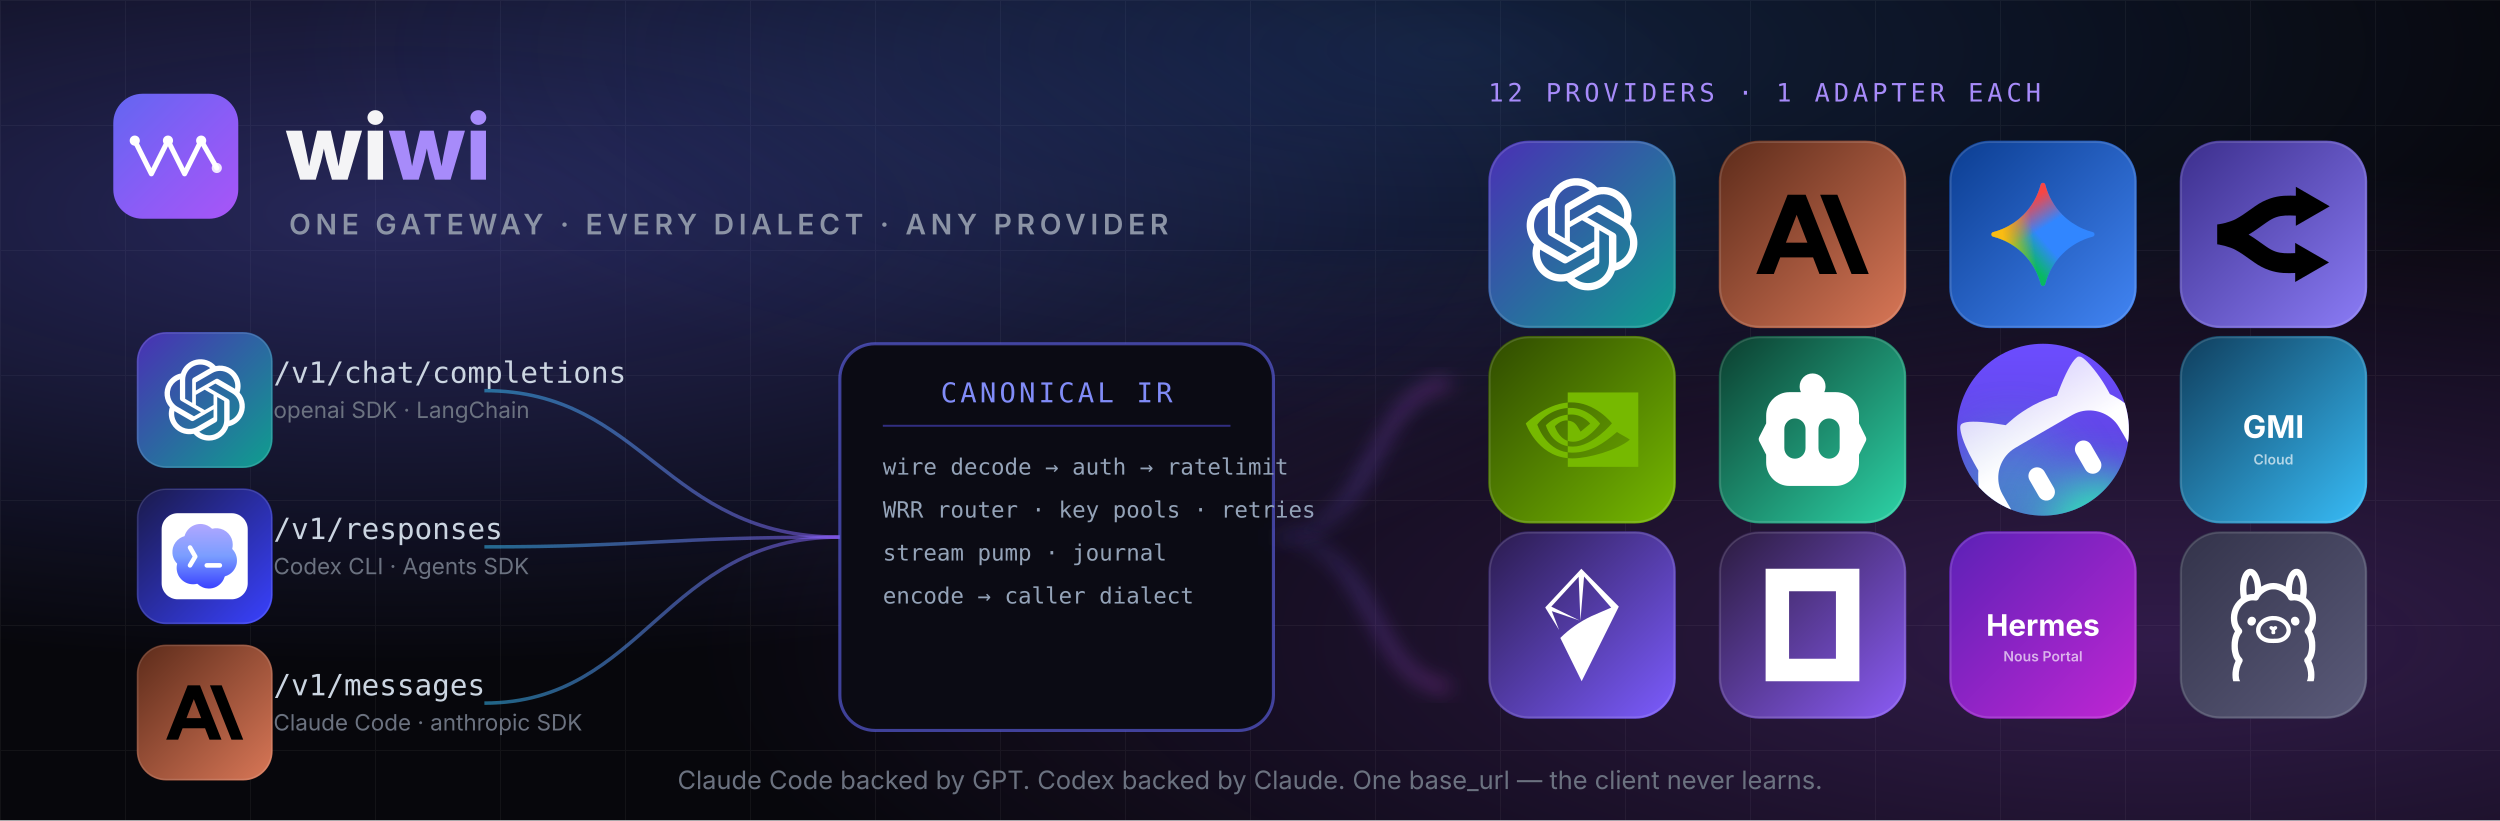
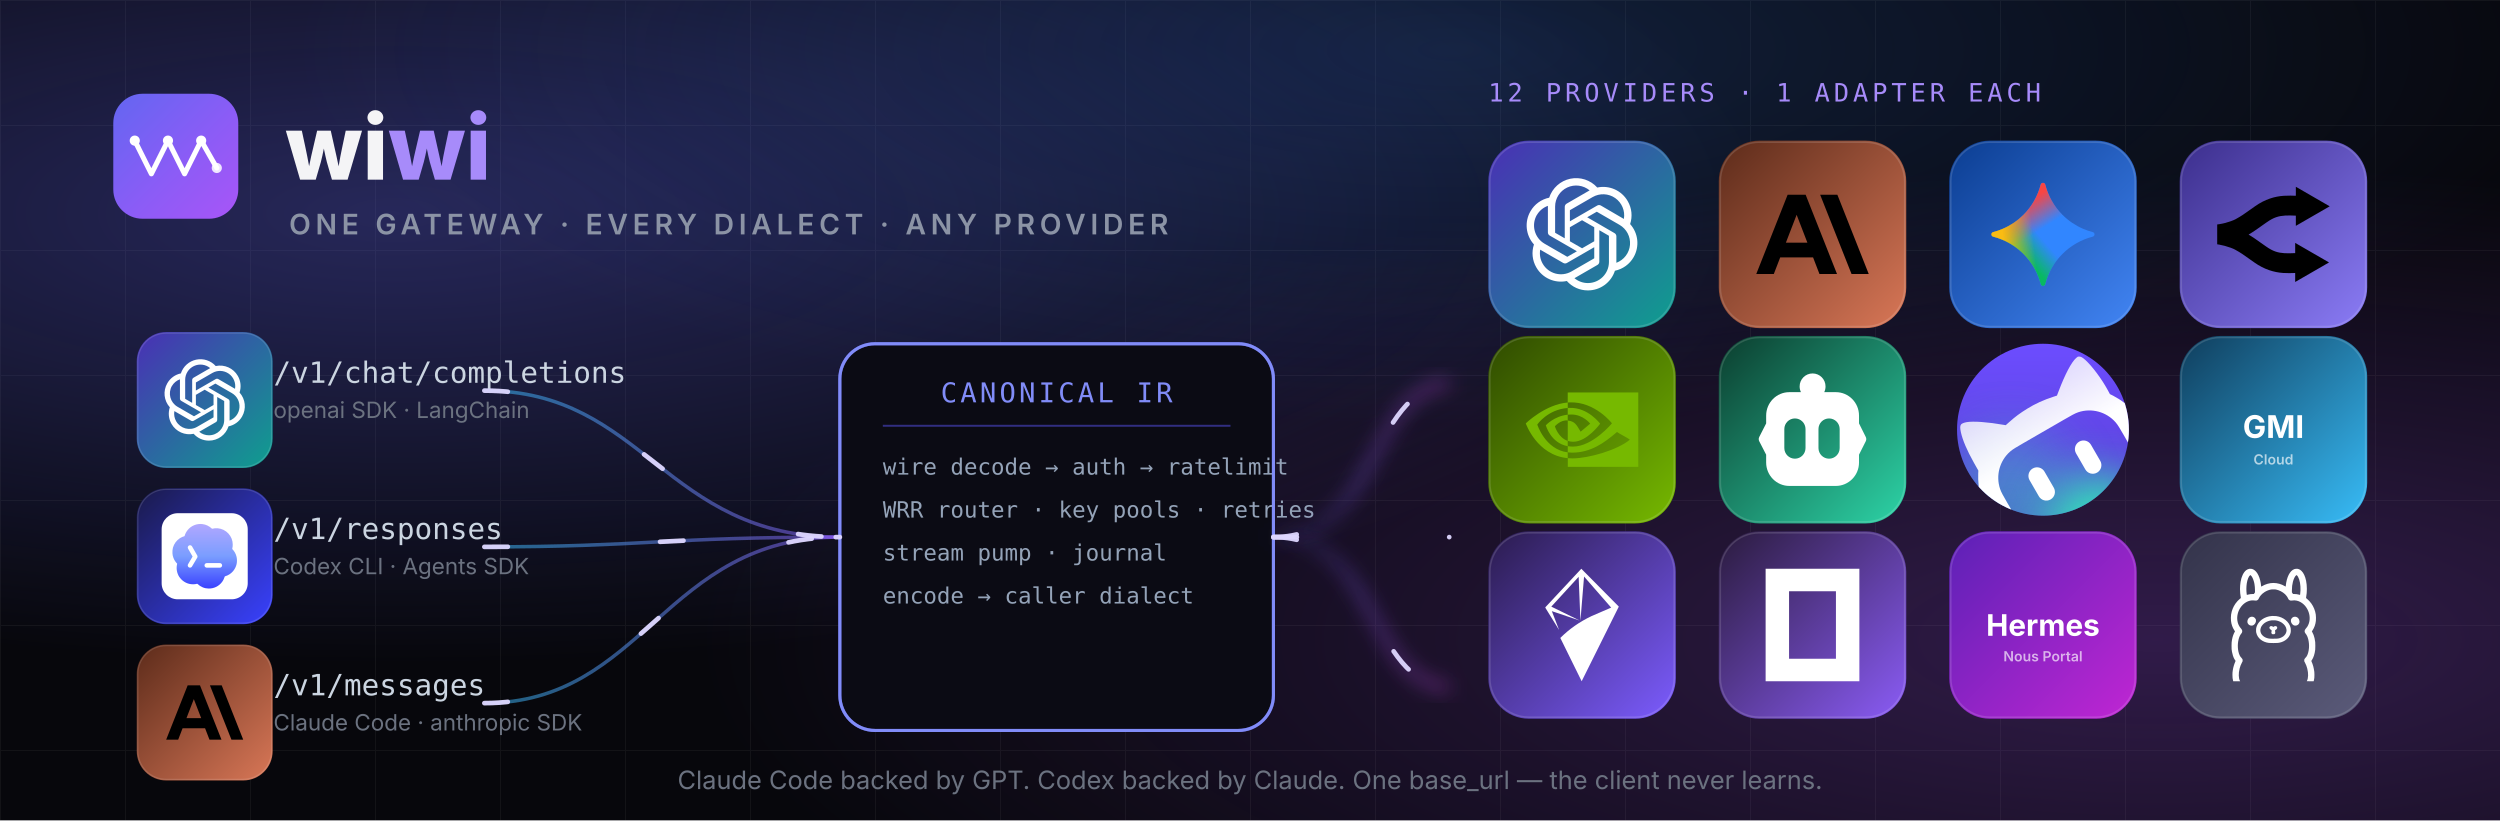
<svg xmlns="http://www.w3.org/2000/svg" width="1280" height="420" viewBox="0 0 1280 420">
  <defs>
    <radialGradient id="ga" cx="16%" cy="26%" r="55%">
      <stop offset="0" stop-color="#6366f1" stop-opacity=".34" />
      <stop offset="1" stop-color="#6366f1" stop-opacity="0" />
    </radialGradient>
    <radialGradient id="gb" cx="86%" cy="78%" r="58%">
      <stop offset="0" stop-color="#a855f7" stop-opacity=".26" />
      <stop offset="1" stop-color="#a855f7" stop-opacity="0" />
    </radialGradient>
    <radialGradient id="gc" cx="58%" cy="6%" r="46%">
      <stop offset="0" stop-color="#3b82f6" stop-opacity=".2" />
      <stop offset="1" stop-color="#3b82f6" stop-opacity="0" />
    </radialGradient>
    <pattern id="grid" width="64" height="64" patternUnits="userSpaceOnUse">
      <path d="M64 0H0v64" fill="none" stroke="#ffffff" stroke-opacity=".05" />
    </pattern>
    <linearGradient id="beam" x1="0" y1="0" x2="1" y2="0">
      <stop offset="0" stop-color="#6366f1" stop-opacity=".1" />
      <stop offset=".5" stop-color="#8b5cf6" />
      <stop offset="1" stop-color="#d946ef" />
    </linearGradient>
    <linearGradient id="beam2" x1="0" y1="0" x2="1" y2="0">
      <stop offset="0" stop-color="#38bdf8" stop-opacity=".8" />
      <stop offset="1" stop-color="#8b5cf6" stop-opacity=".8" />
    </linearGradient>
    <filter id="b6">
      <feGaussianBlur stdDeviation="5" />
    </filter>
+     <style>
+   .flow { fill: none; stroke: #ddd6fe; stroke-width: 2.4; stroke-linecap: round; stroke-dasharray: 12 78; opacity: .95; animation: hflow 1.6s linear infinite; }
+   @keyframes hflow { from { stroke-dashoffset: 0; } to { stroke-dashoffset: -90; } }
+   .irp { animation: hirp 4s ease-in-out infinite; }
+   @keyframes hirp { 0%, 100% { stroke-opacity: .5; } 50% { stroke-opacity: 1; } }
+   @media (prefers-reduced-motion: reduce) { .flow, .irp { animation: none; } }
+ </style>
  </defs>
  <rect width="1280" height="420" fill="#07070c" />
  <rect width="1280" height="420" fill="url(#grid)" />
  <rect width="1280" height="420" fill="url(#ga)" />
  <rect width="1280" height="420" fill="url(#gb)" />
  <rect width="1280" height="420" fill="url(#gc)" />
  <g transform="translate(58 48)">
    <defs>
      <linearGradient id="hero-wiwi-brand" x1="0" y1="0" x2="64" y2="64" gradientUnits="userSpaceOnUse">
        <stop offset="0" stop-color="#6366f1" />
        <stop offset=".55" stop-color="#8b5cf6" />
        <stop offset="1" stop-color="#a855f7" />
      </linearGradient>
    </defs>
    <rect width="64" height="64" rx="15" fill="url(#hero-wiwi-brand)" />
    <g fill="none" stroke="#ffffff" stroke-width="2.6" stroke-linecap="round" stroke-linejoin="round">
      <polyline points="11,24 19.5,41 28,24 36.5,41 45,24 53,38" />
    </g>
    <g fill="#ffffff">
      <circle cx="11" cy="24" r="2.6" />
      <circle cx="28" cy="24" r="2.6" />
      <circle cx="45" cy="24" r="2.6" />
      <circle cx="53" cy="38" r="2.6" fill-opacity=".85" />
    </g>
  </g>
  <text x="146" y="92" font-family="Inter,Arial,sans-serif" font-size="46" font-weight="800" fill="#f4f4f6">wi<tspan fill="#a78bfa">wi</tspan>
  </text>
  <text x="148" y="120" font-family="Inter,Arial,sans-serif" font-size="14.5" font-weight="600" fill="#8b93a5" letter-spacing="2.4">ONE GATEWAY · EVERY DIALECT · ANY PROVIDER</text>
  <g transform="translate(70 170) scale(0.58)">
    <defs>
      <linearGradient id="hi-chat-bg-chat" x1="0" y1="0" x2="120" y2="120" gradientUnits="userSpaceOnUse">
        <stop offset="0" stop-color="#4a2fb5" />
        <stop offset="1" stop-color="#0e9f8e" />
      </linearGradient>
    </defs>
    <rect width="120" height="120" rx="26" fill="url(#hi-chat-bg-chat)" />
    <rect x="1" y="1" width="118" height="118" rx="25" fill="none" stroke="#ffffff" stroke-opacity=".14" />
    <g transform="translate(24.55 24.00) scale(0.2769)">
      <g>
        <path d="M239.184,106.203 C245.054,88.524 243.022,69.173 233.608,53.1 C219.452,28.459 191,15.784 163.213,21.74 C147.554,4.321 123.795,-3.424 100.879,1.419 C77.963,6.261 59.369,22.957 52.096,45.221 C33.844,48.964 18.09,60.393 8.867,76.582 C-5.443,101.183 -2.195,132.215 16.899,153.32 C11.006,170.991 13.02,190.344 22.424,206.423 C36.598,231.072 65.068,243.747 92.87,237.783 C105.236,251.708 123.001,259.631 141.624,259.527 C170.105,259.552 195.338,241.166 204.038,214.046 C222.287,210.296 238.038,198.87 247.267,182.685 C261.404,158.128 258.142,127.263 239.184,106.203 L239.184,106.203 Z M141.624,242.541 C130.256,242.559 119.244,238.575 110.519,231.286 L112.054,230.416 L163.725,200.591 C166.341,199.056 167.954,196.257 167.971,193.224 L167.971,120.374 L189.816,133.01 C190.034,133.121 190.186,133.331 190.225,133.573 L190.225,193.94 C190.169,220.758 168.442,242.485 141.624,242.541 Z M37.158,197.931 C31.456,188.086 29.409,176.547 31.377,165.342 L32.911,166.263 L84.633,196.089 C87.239,197.618 90.468,197.618 93.074,196.089 L156.255,159.664 L156.255,184.885 C156.244,185.15 156.112,185.395 155.897,185.55 L103.562,215.734 C80.305,229.132 50.592,221.165 37.158,197.931 Z M23.549,85.381 C29.29,75.473 38.351,67.916 49.129,64.048 L49.129,125.439 C49.089,128.459 50.697,131.263 53.324,132.754 L116.198,169.026 L94.353,181.662 C94.113,181.789 93.826,181.789 93.586,181.662 L41.353,151.53 C18.142,138.076 10.182,108.386 23.549,85.125 L23.549,85.381 Z M203.015,127.076 L139.936,90.446 L161.729,77.861 C161.969,77.733 162.257,77.733 162.497,77.861 L214.73,108.045 C231.032,117.452 240.437,135.426 238.872,154.183 C237.306,172.939 225.051,189.106 207.414,195.68 L207.414,134.289 C207.323,131.277 205.651,128.536 203.015,127.076 Z M224.757,94.385 L223.222,93.464 L171.603,63.383 C168.981,61.844 165.732,61.844 163.111,63.383 L99.981,99.808 L99.981,74.587 C99.953,74.325 100.071,74.07 100.288,73.922 L152.521,43.789 C168.863,34.374 189.174,35.253 204.643,46.043 C220.111,56.834 227.949,75.592 224.757,94.18 L224.757,94.385 Z M88.061,139.098 L66.216,126.513 C65.995,126.379 65.845,126.154 65.807,125.899 L65.807,65.685 C65.831,46.829 76.75,29.685 93.827,21.688 C110.904,13.692 131.064,16.284 145.563,28.339 L144.028,29.209 L92.358,59.034 C89.742,60.569 88.128,63.368 88.112,66.401 L88.061,139.098 Z M99.929,113.519 L128.067,97.301 L156.255,113.519 L156.255,145.953 L128.169,162.171 L99.981,145.953 L99.929,113.519 Z" fill="#ffffff" />
      </g>
    </g>
  </g>
  <text x="140" y="196" font-family="ui-monospace,Menlo,monospace" font-size="15" fill="#cbd5e1">/v1/chat/completions</text>
  <text x="140" y="214" font-family="Inter,Arial,sans-serif" font-size="11.5" fill="#6b7280">openai SDK · LangChain</text>
  <path d="M248 200 C 330 200, 340 275, 430 275" stroke="url(#beam2)" stroke-width="1.8" fill="none" stroke-opacity=".65" />
  <g transform="translate(70 250) scale(0.58)">
    <defs>
      <linearGradient id="hi-resp-bg-rx" x1="0" y1="0" x2="120" y2="120" gradientUnits="userSpaceOnUse">
        <stop offset="0" stop-color="#1a1a4a" />
        <stop offset="1" stop-color="#3941ff" />
      </linearGradient>
    </defs>
    <rect width="120" height="120" rx="26" fill="url(#hi-resp-bg-rx)" />
    <rect x="1" y="1" width="118" height="118" rx="25" fill="none" stroke="#ffffff" stroke-opacity=".14" />
    <g transform="translate(22.00 22.00) scale(3.1667)">
      <path d="M19.503 0H4.496A4.496 4.496 0 000 4.496v15.007A4.496 4.496 0 004.496 24h15.007A4.496 4.496 0 0024 19.503V4.496A4.496 4.496 0 0019.503 0z" fill="#fff" />
      <path d="M9.064 3.344a4.578 4.578 0 012.285-.312c1 .115 1.891.54 2.673 1.275.01.01.024.017.037.021a.09.09 0 00.043 0 4.55 4.55 0 013.046.275l.047.022.116.057a4.581 4.581 0 012.188 2.399c.209.51.313 1.041.315 1.595a4.24 4.24 0 01-.134 1.223.123.123 0 00.03.115c.594.607.988 1.33 1.183 2.17.289 1.425-.007 2.71-.887 3.854l-.136.166a4.548 4.548 0 01-2.201 1.388.123.123 0 00-.081.076c-.191.551-.383 1.023-.74 1.494-.9 1.187-2.222 1.846-3.711 1.838-1.187-.006-2.239-.44-3.157-1.302a.107.107 0 00-.105-.024c-.388.125-.78.143-1.204.138a4.441 4.441 0 01-1.945-.466 4.544 4.544 0 01-1.61-1.335c-.152-.202-.303-.392-.414-.617a5.81 5.81 0 01-.37-.961 4.582 4.582 0 01-.014-2.298.124.124 0 00.006-.056.085.085 0 00-.027-.048 4.467 4.467 0 01-1.034-1.651 3.896 3.896 0 01-.251-1.192 5.189 5.189 0 01.141-1.6c.337-1.112.982-1.985 1.933-2.618.212-.141.413-.251.601-.33.215-.089.43-.164.646-.227a.098.098 0 00.065-.066 4.51 4.51 0 01.829-1.615 4.535 4.535 0 011.837-1.388zm3.482 10.565a.637.637 0 000 1.272h3.636a.637.637 0 100-1.272h-3.636zM8.462 9.23a.637.637 0 00-1.106.631l1.272 2.224-1.266 2.136a.636.636 0 101.095.649l1.454-2.455a.636.636 0 00.005-.64L8.462 9.23z" fill="url(#hi-resp-rx-lobe-icons-codex-_R_0_)" />
      <defs>
        <linearGradient gradientUnits="userSpaceOnUse" id="hi-resp-rx-lobe-icons-codex-_R_0_" x1="12" x2="12" y1="3" y2="21">
          <stop stop-color="#B1A7FF" />
          <stop offset=".5" stop-color="#7A9DFF" />
          <stop offset="1" stop-color="#3941FF" />
        </linearGradient>
      </defs>
    </g>
  </g>
  <text x="140" y="276" font-family="ui-monospace,Menlo,monospace" font-size="15" fill="#cbd5e1">/v1/responses</text>
  <text x="140" y="294" font-family="Inter,Arial,sans-serif" font-size="11.5" fill="#6b7280">Codex CLI · Agents SDK</text>
  <path d="M248 280 C 330 280, 340 275, 430 275" stroke="url(#beam2)" stroke-width="1.8" fill="none" stroke-opacity=".65" />
  <g transform="translate(70 330) scale(0.58)">
    <defs>
      <linearGradient id="hi-anth-bg-anth" x1="0" y1="0" x2="120" y2="120" gradientUnits="userSpaceOnUse">
        <stop offset="0" stop-color="#5c2b1a" />
        <stop offset="1" stop-color="#d97757" />
      </linearGradient>
    </defs>
    <rect width="120" height="120" rx="26" fill="url(#hi-anth-bg-anth)" />
    <rect x="1" y="1" width="118" height="118" rx="25" fill="none" stroke="#ffffff" stroke-opacity=".14" />
    <g transform="translate(26.00 26.00) scale(2.8333)">
      <path d="M17.304 3.541h-3.672l6.696 16.918H24Zm-10.608 0L0 20.459h3.744l1.369-3.553h7.005l1.369 3.553h3.744L10.536 3.541Zm-.371 10.223 2.291-5.946 2.291 5.946Z" />
    </g>
  </g>
  <text x="140" y="356" font-family="ui-monospace,Menlo,monospace" font-size="15" fill="#cbd5e1">/v1/messages</text>
  <text x="140" y="374" font-family="Inter,Arial,sans-serif" font-size="11.5" fill="#6b7280">Claude Code · anthropic SDK</text>
  <path d="M248 360 C 330 360, 340 275, 430 275" stroke="url(#beam2)" stroke-width="1.8" fill="none" stroke-opacity=".65" />
  <rect x="430" y="176" width="222" height="198" rx="18" fill="#0b0b14" stroke="#6366f1" stroke-opacity=".6" stroke-width="1.6" />
  <text x="541" y="206" text-anchor="middle" font-family="ui-monospace,Menlo,monospace" font-size="14" letter-spacing="1.6" fill="#818cf8">CANONICAL IR</text>
  <line x1="452" y1="218" x2="630" y2="218" stroke="#312e81" stroke-width="1" />
  <text x="452" y="243" font-family="ui-monospace,Menlo,monospace" font-size="11.5" fill="#94a3b8">wire decode → auth → ratelimit</text>
  <text x="452" y="265" font-family="ui-monospace,Menlo,monospace" font-size="11.5" fill="#94a3b8">WRR router · key pools · retries</text>
  <text x="452" y="287" font-family="ui-monospace,Menlo,monospace" font-size="11.5" fill="#94a3b8">stream pump · journal</text>
  <text x="452" y="309" font-family="ui-monospace,Menlo,monospace" font-size="11.5" fill="#94a3b8">encode → caller dialect</text>
  <path d="M652 275 C 706 275, 700 200, 742 196" stroke="url(#beam)" stroke-width="2.4" fill="none" filter="url(#b6)" opacity=".75" />
  <path d="M652 275 L 742 275" stroke="url(#beam)" stroke-width="2" fill="none" opacity=".8" />
  <path d="M652 275 C 706 275, 700 350, 742 352" stroke="url(#beam)" stroke-width="2.4" fill="none" filter="url(#b6)" opacity=".75" />
  <g transform="translate(762 72) scale(0.8)">
    <defs>
      <linearGradient id="h-openai-bg-openai" x1="0" y1="0" x2="120" y2="120" gradientUnits="userSpaceOnUse">
        <stop offset="0" stop-color="#4a2fb5" />
        <stop offset="1" stop-color="#0e9f8e" />
      </linearGradient>
    </defs>
    <rect width="120" height="120" rx="26" fill="url(#h-openai-bg-openai)" />
    <rect x="1" y="1" width="118" height="118" rx="25" fill="none" stroke="#ffffff" stroke-opacity=".14" />
    <g transform="translate(24.55 24.00) scale(0.2769)">
      <g>
        <path d="M239.184,106.203 C245.054,88.524 243.022,69.173 233.608,53.1 C219.452,28.459 191,15.784 163.213,21.74 C147.554,4.321 123.795,-3.424 100.879,1.419 C77.963,6.261 59.369,22.957 52.096,45.221 C33.844,48.964 18.09,60.393 8.867,76.582 C-5.443,101.183 -2.195,132.215 16.899,153.32 C11.006,170.991 13.02,190.344 22.424,206.423 C36.598,231.072 65.068,243.747 92.87,237.783 C105.236,251.708 123.001,259.631 141.624,259.527 C170.105,259.552 195.338,241.166 204.038,214.046 C222.287,210.296 238.038,198.87 247.267,182.685 C261.404,158.128 258.142,127.263 239.184,106.203 L239.184,106.203 Z M141.624,242.541 C130.256,242.559 119.244,238.575 110.519,231.286 L112.054,230.416 L163.725,200.591 C166.341,199.056 167.954,196.257 167.971,193.224 L167.971,120.374 L189.816,133.01 C190.034,133.121 190.186,133.331 190.225,133.573 L190.225,193.94 C190.169,220.758 168.442,242.485 141.624,242.541 Z M37.158,197.931 C31.456,188.086 29.409,176.547 31.377,165.342 L32.911,166.263 L84.633,196.089 C87.239,197.618 90.468,197.618 93.074,196.089 L156.255,159.664 L156.255,184.885 C156.244,185.15 156.112,185.395 155.897,185.55 L103.562,215.734 C80.305,229.132 50.592,221.165 37.158,197.931 Z M23.549,85.381 C29.29,75.473 38.351,67.916 49.129,64.048 L49.129,125.439 C49.089,128.459 50.697,131.263 53.324,132.754 L116.198,169.026 L94.353,181.662 C94.113,181.789 93.826,181.789 93.586,181.662 L41.353,151.53 C18.142,138.076 10.182,108.386 23.549,85.125 L23.549,85.381 Z M203.015,127.076 L139.936,90.446 L161.729,77.861 C161.969,77.733 162.257,77.733 162.497,77.861 L214.73,108.045 C231.032,117.452 240.437,135.426 238.872,154.183 C237.306,172.939 225.051,189.106 207.414,195.68 L207.414,134.289 C207.323,131.277 205.651,128.536 203.015,127.076 Z M224.757,94.385 L223.222,93.464 L171.603,63.383 C168.981,61.844 165.732,61.844 163.111,63.383 L99.981,99.808 L99.981,74.587 C99.953,74.325 100.071,74.07 100.288,73.922 L152.521,43.789 C168.863,34.374 189.174,35.253 204.643,46.043 C220.111,56.834 227.949,75.592 224.757,94.18 L224.757,94.385 Z M88.061,139.098 L66.216,126.513 C65.995,126.379 65.845,126.154 65.807,125.899 L65.807,65.685 C65.831,46.829 76.75,29.685 93.827,21.688 C110.904,13.692 131.064,16.284 145.563,28.339 L144.028,29.209 L92.358,59.034 C89.742,60.569 88.128,63.368 88.112,66.401 L88.061,139.098 Z M99.929,113.519 L128.067,97.301 L156.255,113.519 L156.255,145.953 L128.169,162.171 L99.981,145.953 L99.929,113.519 Z" fill="#ffffff" />
      </g>
    </g>
  </g>
  <g transform="translate(880 72) scale(0.8)">
    <defs>
      <linearGradient id="h-anthropic-bg-anthropic" x1="0" y1="0" x2="120" y2="120" gradientUnits="userSpaceOnUse">
        <stop offset="0" stop-color="#5c2b1a" />
        <stop offset="1" stop-color="#d97757" />
      </linearGradient>
    </defs>
    <rect width="120" height="120" rx="26" fill="url(#h-anthropic-bg-anthropic)" />
    <rect x="1" y="1" width="118" height="118" rx="25" fill="none" stroke="#ffffff" stroke-opacity=".14" />
    <g transform="translate(24.00 24.00) scale(3)">
      <path d="M17.304 3.541h-3.672l6.696 16.918H24Zm-10.608 0L0 20.459h3.744l1.369-3.553h7.005l1.369 3.553h3.744L10.536 3.541Zm-.371 10.223 2.291-5.946 2.291 5.946Z" />
    </g>
  </g>
  <g transform="translate(998 72) scale(0.8)">
    <defs>
      <linearGradient id="h-gemini-bg-gemini" x1="0" y1="0" x2="120" y2="120" gradientUnits="userSpaceOnUse">
        <stop offset="0" stop-color="#0b3d91" />
        <stop offset="1" stop-color="#4285f4" />
      </linearGradient>
    </defs>
    <rect width="120" height="120" rx="26" fill="url(#h-gemini-bg-gemini)" />
    <rect x="1" y="1" width="118" height="118" rx="25" fill="none" stroke="#ffffff" stroke-opacity=".14" />
    <g transform="translate(24.00 24.00) scale(3)">
      <path d="M20.616 10.835a14.147 14.147 0 01-4.45-3.001 14.111 14.111 0 01-3.678-6.452.503.503 0 00-.975 0 14.134 14.134 0 01-3.679 6.452 14.155 14.155 0 01-4.45 3.001c-.65.28-1.318.505-2.002.678a.502.502 0 000 .975c.684.172 1.35.397 2.002.677a14.147 14.147 0 014.45 3.001 14.112 14.112 0 013.679 6.453.502.502 0 00.975 0c.172-.685.397-1.351.677-2.003a14.145 14.145 0 013.001-4.45 14.113 14.113 0 016.453-3.678.503.503 0 000-.975 13.245 13.245 0 01-2.003-.678z" fill="#3186FF" />
      <path d="M20.616 10.835a14.147 14.147 0 01-4.45-3.001 14.111 14.111 0 01-3.678-6.452.503.503 0 00-.975 0 14.134 14.134 0 01-3.679 6.452 14.155 14.155 0 01-4.45 3.001c-.65.28-1.318.505-2.002.678a.502.502 0 000 .975c.684.172 1.35.397 2.002.677a14.147 14.147 0 014.45 3.001 14.112 14.112 0 013.679 6.453.502.502 0 00.975 0c.172-.685.397-1.351.677-2.003a14.145 14.145 0 013.001-4.45 14.113 14.113 0 016.453-3.678.503.503 0 000-.975 13.245 13.245 0 01-2.003-.678z" fill="url(#h-gemini-g-lobe-icons-gemini-0-_R_0_)" />
      <path d="M20.616 10.835a14.147 14.147 0 01-4.45-3.001 14.111 14.111 0 01-3.678-6.452.503.503 0 00-.975 0 14.134 14.134 0 01-3.679 6.452 14.155 14.155 0 01-4.45 3.001c-.65.28-1.318.505-2.002.678a.502.502 0 000 .975c.684.172 1.35.397 2.002.677a14.147 14.147 0 014.45 3.001 14.112 14.112 0 013.679 6.453.502.502 0 00.975 0c.172-.685.397-1.351.677-2.003a14.145 14.145 0 013.001-4.45 14.113 14.113 0 016.453-3.678.503.503 0 000-.975 13.245 13.245 0 01-2.003-.678z" fill="url(#h-gemini-g-lobe-icons-gemini-1-_R_0_)" />
      <path d="M20.616 10.835a14.147 14.147 0 01-4.45-3.001 14.111 14.111 0 01-3.678-6.452.503.503 0 00-.975 0 14.134 14.134 0 01-3.679 6.452 14.155 14.155 0 01-4.45 3.001c-.65.28-1.318.505-2.002.678a.502.502 0 000 .975c.684.172 1.35.397 2.002.677a14.147 14.147 0 014.45 3.001 14.112 14.112 0 013.679 6.453.502.502 0 00.975 0c.172-.685.397-1.351.677-2.003a14.145 14.145 0 013.001-4.45 14.113 14.113 0 016.453-3.678.503.503 0 000-.975 13.245 13.245 0 01-2.003-.678z" fill="url(#h-gemini-g-lobe-icons-gemini-2-_R_0_)" />
      <defs>
        <linearGradient gradientUnits="userSpaceOnUse" id="h-gemini-g-lobe-icons-gemini-0-_R_0_" x1="7" x2="11" y1="15.5" y2="12">
          <stop stop-color="#08B962" />
          <stop offset="1" stop-color="#08B962" stop-opacity="0" />
        </linearGradient>
        <linearGradient gradientUnits="userSpaceOnUse" id="h-gemini-g-lobe-icons-gemini-1-_R_0_" x1="8" x2="11.5" y1="5.5" y2="11">
          <stop stop-color="#F94543" />
          <stop offset="1" stop-color="#F94543" stop-opacity="0" />
        </linearGradient>
        <linearGradient gradientUnits="userSpaceOnUse" id="h-gemini-g-lobe-icons-gemini-2-_R_0_" x1="3.5" x2="17.5" y1="13.5" y2="12">
          <stop stop-color="#FABC12" />
          <stop offset=".46" stop-color="#FABC12" stop-opacity="0" />
        </linearGradient>
      </defs>
    </g>
  </g>
  <g transform="translate(1116 72) scale(0.8)">
    <defs>
      <linearGradient id="h-openrouter-bg-openrouter" x1="0" y1="0" x2="120" y2="120" gradientUnits="userSpaceOnUse">
        <stop offset="0" stop-color="#3b2e8c" />
        <stop offset="1" stop-color="#8b7cf6" />
      </linearGradient>
    </defs>
    <rect width="120" height="120" rx="26" fill="url(#h-openrouter-bg-openrouter)" />
    <rect x="1" y="1" width="118" height="118" rx="25" fill="none" stroke="#ffffff" stroke-opacity=".14" />
    <g transform="translate(24.00 24.00) scale(3)">
      <path d="M16.778 1.844v1.919q-.569-.026-1.138-.032-.708-.008-1.415.037c-1.93.126-4.023.728-6.149 2.237-2.911 2.066-2.731 1.95-4.14 2.75-.396.223-1.342.574-2.185.798-.841.225-1.753.333-1.751.333v4.229s.768.108 1.61.333c.842.224 1.789.575 2.185.799 1.41.798 1.228.683 4.14 2.75 2.126 1.509 4.22 2.11 6.148 2.236.88.058 1.716.041 2.555.005v1.918l7.222-4.168-7.222-4.17v2.176c-.86.038-1.611.065-2.278.021-1.364-.09-2.417-.357-3.979-1.465-2.244-1.593-2.866-2.027-3.68-2.508.889-.518 1.449-.906 3.822-2.59 1.56-1.109 2.614-1.377 3.978-1.466.667-.044 1.418-.017 2.278.02v2.176L24 6.014Z" />
    </g>
  </g>
  <g transform="translate(762 172) scale(0.8)">
    <defs>
      <linearGradient id="h-nvidia-nim-bg-nvidia-nim" x1="0" y1="0" x2="120" y2="120" gradientUnits="userSpaceOnUse">
        <stop offset="0" stop-color="#2f4a00" />
        <stop offset="1" stop-color="#76b900" />
      </linearGradient>
    </defs>
    <rect width="120" height="120" rx="26" fill="url(#h-nvidia-nim-bg-nvidia-nim)" />
    <rect x="1" y="1" width="118" height="118" rx="25" fill="none" stroke="#ffffff" stroke-opacity=".14" />
    <g transform="translate(24.00 24.00) scale(3)">
      <path fill="#76B900" d="M8.948 8.798v-1.43a6.7 6.7 0 0 1 .424-.018c3.922-.124 6.493 3.374 6.493 3.374s-2.774 3.851-5.75 3.851c-.398 0-.787-.062-1.158-.185v-4.346c1.528.185 1.837.857 2.747 2.385l2.04-1.714s-1.492-1.952-4-1.952a6.016 6.016 0 0 0-.796.035m0-4.735v2.138l.424-.027c5.45-.185 9.01 4.47 9.01 4.47s-4.08 4.964-8.33 4.964c-.37 0-.733-.035-1.095-.097v1.325c.3.035.61.062.91.062 3.957 0 6.82-2.023 9.593-4.408.459.371 2.34 1.263 2.73 1.652-2.633 2.208-8.772 3.984-12.253 3.984-.335 0-.653-.018-.971-.053v1.864H24V4.063zm0 10.326v1.131c-3.657-.654-4.673-4.46-4.673-4.46s1.758-1.944 4.673-2.262v1.237H8.94c-1.528-.186-2.73 1.245-2.73 1.245s.68 2.412 2.739 3.11M2.456 10.9s2.164-3.197 6.5-3.533V6.201C4.153 6.59 0 10.653 0 10.653s2.35 6.802 8.948 7.42v-1.237c-4.84-.6-6.492-5.936-6.492-5.936z" />
    </g>
  </g>
  <g transform="translate(880 172) scale(0.8)">
    <defs>
      <linearGradient id="h-cline-bg-cline" x1="0" y1="0" x2="120" y2="120" gradientUnits="userSpaceOnUse">
        <stop offset="0" stop-color="#0b3d2e" />
        <stop offset="1" stop-color="#2dd4a7" />
      </linearGradient>
    </defs>
    <rect width="120" height="120" rx="26" fill="url(#h-cline-bg-cline)" />
    <rect x="1" y="1" width="118" height="118" rx="25" fill="none" stroke="#ffffff" stroke-opacity=".14" />
    <g transform="translate(24.00 24.00) scale(3)">
      <path fill="#ffffff" d="m23.365 13.556-1.442-2.895V8.994c0-2.764-2.218-5.002-4.954-5.002h-2.464c.178-.367.276-.779.276-1.213A2.77 2.77 0 0 0 12.018 0a2.77 2.77 0 0 0-2.763 2.779c0 .434.098.846.276 1.213H7.067c-2.736 0-4.954 2.238-4.954 5.002v1.667L.64 13.549c-.149.29-.149.636 0 .927l1.472 2.855v1.667C2.113 21.762 4.33 24 7.067 24h9.902c2.736 0 4.954-2.238 4.954-5.002V17.33l1.44-2.865c.143-.286.143-.622.002-.91m-12.854 2.36a2.27 2.27 0 0 1-2.261 2.273 2.27 2.27 0 0 1-2.261-2.273v-4.042A2.27 2.27 0 0 1 8.249 9.6a2.267 2.267 0 0 1 2.262 2.274zm7.285 0a2.27 2.27 0 0 1-2.26 2.273 2.27 2.27 0 0 1-2.262-2.273v-4.042A2.267 2.267 0 0 1 15.535 9.6a2.267 2.267 0 0 1 2.261 2.274z" />
    </g>
  </g>
  <g transform="translate(998 172) scale(0.8)">
    <g transform="translate(5.00 5.00) scale(2.75)">
      <g clip-path="url(#h-workbuddy-wb-clip0_5110_14771)">
        <rect width="40" height="40" rx="20" fill="url(#h-workbuddy-wb-paint0_linear_5110_14771)" />
        <g filter="url(#h-workbuddy-wb-filter0_f_5110_14771)">
          <circle cx="12.607" cy="34.979" r="14.081" fill="#32E6B9" fill-opacity="0.4" />
        </g>
        <g filter="url(#h-workbuddy-wb-filter1_f_5110_14771)">
          <circle cx="33.34" cy="43.618" r="12.87" fill="#32E6B9" />
        </g>
        <path d="M27.69 3.343C28.057 3.013 28.079 3 28.349 2.984C28.785 2.952 29.186 3.161 29.866 3.781C31.457 5.226 33.67 8.197 35.047 10.734L35.58 11.719L36.331 12.093C37.056 12.459 38.246 13.211 38.743 13.614C38.967 13.8 38.999 13.803 39.233 13.712C40.287 13.302 41.798 13.846 43.131 15.124C44.33 16.274 45.479 18.238 45.919 19.878C45.983 20.142 46.068 20.709 46.099 21.131C46.2 22.614 45.724 23.799 44.809 24.335C44.621 24.443 44.608 24.473 44.614 24.939C44.656 27.16 44.057 29.378 42.854 31.54C41.496 33.968 39.079 36.48 35.807 38.846C34.05 40.125 29.892 42.547 28.012 43.397C23.51 45.424 19.9 46.202 16.765 45.818C14.894 45.592 12.777 44.861 11.525 44.014C11.195 43.786 11.143 43.772 10.891 43.844C9.55 44.229 7.794 43.437 6.303 41.782C5.708 41.12 4.747 39.494 4.436 38.624C3.716 36.589 3.859 34.752 4.818 33.655C5.066 33.373 5.074 33.361 5.02 32.886C4.93 32.108 4.89 30.957 4.931 30.214L4.963 29.52L3.921 27.678C2.308 24.807 1.283 22.397 0.888 20.555C0.679 19.546 0.693 19.098 0.949 18.767C1.105 18.567 1.616 18.359 2.233 18.245C3.785 17.973 7.172 18.22 10.939 18.885L11.33 18.953L12.19 18.192C13.618 16.927 14.566 16.218 16.315 15.127C18.137 13.987 20.194 13.05 22.51 12.307L23.253 12.069L23.662 10.996C25.124 7.136 26.622 4.29 27.69 3.343ZM15.439 23.126C13.786 24.08 12.96 24.558 12.353 25.093C9.894 27.259 8.974 30.689 10.021 33.794C10.279 34.561 10.757 35.387 11.711 37.04C12.665 38.693 13.142 39.519 13.677 40.127C15.843 42.586 19.273 43.505 22.378 42.457C23.145 42.199 23.972 41.722 25.625 40.768L35.133 35.278C36.786 34.324 37.612 33.846 38.22 33.311C40.679 31.146 41.599 27.716 40.552 24.61C40.293 23.844 39.816 23.017 38.861 21.365C37.907 19.712 37.43 18.885 36.895 18.278C34.73 15.819 31.299 14.9 28.194 15.947C27.427 16.206 26.601 16.682 24.948 17.636L15.439 23.126Z" fill="url(#h-workbuddy-wb-paint1_linear_5110_14771)" />
        <rect x="15.882" y="30.027" width="4.009" height="8.326" rx="2.005" transform="rotate(-30 15.8816 30.0273)" fill="white" />
        <rect x="26.698" y="23.781" width="4.009" height="8.326" rx="2.005" transform="rotate(-30 26.6978 23.7812)" fill="white" />
      </g>
      <defs>
        <filter id="h-workbuddy-wb-filter0_f_5110_14771" x="-14.916" y="7.456" width="55.047" height="55.047" filterUnits="userSpaceOnUse" color-interpolation-filters="sRGB">
          <feFlood flood-opacity="0" result="BackgroundImageFix" />
          <feBlend mode="normal" in="SourceGraphic" in2="BackgroundImageFix" result="shape" />
          <feGaussianBlur stdDeviation="6.721" result="effect1_foregroundBlur_5110_14771" />
        </filter>
        <filter id="h-workbuddy-wb-filter1_f_5110_14771" x="9.47" y="19.748" width="47.742" height="47.741" filterUnits="userSpaceOnUse" color-interpolation-filters="sRGB">
          <feFlood flood-opacity="0" result="BackgroundImageFix" />
          <feBlend mode="normal" in="SourceGraphic" in2="BackgroundImageFix" result="shape" />
          <feGaussianBlur stdDeviation="5.5" result="effect1_foregroundBlur_5110_14771" />
        </filter>
        <linearGradient id="h-workbuddy-wb-paint0_linear_5110_14771" x1="20" y1="0" x2="20" y2="40" gradientUnits="userSpaceOnUse">
          <stop stop-color="#6C4DFF" />
          <stop offset="1" stop-color="#583ED3" />
        </linearGradient>
        <linearGradient id="h-workbuddy-wb-paint1_linear_5110_14771" x1="14.639" y1="10.792" x2="32.171" y2="41.158" gradientUnits="userSpaceOnUse">
          <stop stop-color="white" stop-opacity="0.8" />
          <stop offset="0.438" stop-color="white" />
        </linearGradient>
        <clipPath id="h-workbuddy-wb-clip0_5110_14771">
          <rect width="40" height="40" rx="20" fill="white" />
        </clipPath>
      </defs>
    </g>
  </g>
  <g transform="translate(1116 172) scale(0.8)">
    <defs>
      <linearGradient id="h-gmicloud-bg-gmi" x1="0" y1="0" x2="120" y2="120" gradientUnits="userSpaceOnUse">
        <stop offset="0" stop-color="#0f3d5c" />
        <stop offset="1" stop-color="#38bdf8" />
      </linearGradient>
    </defs>
    <rect width="120" height="120" rx="26" fill="url(#h-gmicloud-bg-gmi)" />
    <rect x="1" y="1" width="118" height="118" rx="25" fill="none" stroke="#ffffff" stroke-opacity=".14" />
    <text x="60" y="58" text-anchor="middle" dominant-baseline="central" font-family="Inter,Arial,sans-serif" font-size="20" font-weight="700" fill="#ffffff">GMI</text>
    <text x="60" y="79" text-anchor="middle" dominant-baseline="central" font-family="Inter,Arial,sans-serif" font-size="9" font-weight="600" fill="#ffffff" fill-opacity=".65">Cloud</text>
  </g>
  <g transform="translate(762 272) scale(0.8)">
    <defs>
      <linearGradient id="h-bai-bg-bai" x1="0" y1="0" x2="120" y2="120" gradientUnits="userSpaceOnUse">
        <stop offset="0" stop-color="#2a1b4d" />
        <stop offset="1" stop-color="#7c5cff" />
      </linearGradient>
    </defs>
    <rect width="120" height="120" rx="26" fill="url(#h-bai-bg-bai)" />
    <rect x="1" y="1" width="118" height="118" rx="25" fill="none" stroke="#ffffff" stroke-opacity=".14" />
    <g transform="translate(36.46 24.00) scale(1.3846)">
      <g id="h-bai-b-AINFT-landingpage" stroke="none" stroke-width="1" fill="none" fill-rule="evenodd">
        <path d="M16.664,0 L34,17.501 L16.83,52 L6.963,31.984 C11.084,27.866 15.895,24.5 21.396,21.885 L24.698,20.458 L25.488,20.128 L25.228,20.229 L30.474,17.962 L17.926,3.592 L17.926,3.792 L16.262,24.058 L15.436,3.708 L15.372,3.792 L2.8,17.501 L15.948,23.952 L3.052,19.601 L6.342,28.159 L6.313,28.172 L0.255,18.375 L0,17.858 L16.664,0 Z" id="h-bai-b-形状结合备份-247" fill="#ffffff" fill-rule="nonzero" />
      </g>
    </g>
  </g>
  <g transform="translate(880 272) scale(0.8)">
    <defs>
      <linearGradient id="h-opencode-bg-opencode" x1="0" y1="0" x2="120" y2="120" gradientUnits="userSpaceOnUse">
        <stop offset="0" stop-color="#2a1b3d" />
        <stop offset="1" stop-color="#8b5cf6" />
      </linearGradient>
    </defs>
    <rect width="120" height="120" rx="26" fill="url(#h-opencode-bg-opencode)" />
    <rect x="1" y="1" width="118" height="118" rx="25" fill="none" stroke="#ffffff" stroke-opacity=".14" />
    <g transform="translate(24.00 24.00) scale(3)">
      <path fill-rule="evenodd" fill="#ffffff" d="M22 24H2V0h20zM17 4.8H7v14.4h10z" />
    </g>
  </g>
  <g transform="translate(998 272) scale(0.8)">
    <defs>
      <linearGradient id="h-hermes-bg-hermes" x1="0" y1="0" x2="120" y2="120" gradientUnits="userSpaceOnUse">
        <stop offset="0" stop-color="#5b21b6" />
        <stop offset="1" stop-color="#c026d3" />
      </linearGradient>
    </defs>
    <rect width="120" height="120" rx="26" fill="url(#h-hermes-bg-hermes)" />
    <rect x="1" y="1" width="118" height="118" rx="25" fill="none" stroke="#ffffff" stroke-opacity=".14" />
    <text x="60" y="60" text-anchor="middle" dominant-baseline="central" font-family="Inter,Arial,sans-serif" font-size="19" font-weight="700" fill="#ffffff">Hermes</text>
    <text x="60" y="80" text-anchor="middle" dominant-baseline="central" font-family="Inter,Arial,sans-serif" font-size="9" font-weight="600" fill="#ffffff" fill-opacity=".65">Nous Portal</text>
  </g>
  <g transform="translate(1116 272) scale(0.8)">
    <defs>
      <linearGradient id="h-openai-compatible-bg-openai-compat" x1="0" y1="0" x2="120" y2="120" gradientUnits="userSpaceOnUse">
        <stop offset="0" stop-color="#33334a" />
        <stop offset="1" stop-color="#5b5b7a" />
      </linearGradient>
    </defs>
    <rect width="120" height="120" rx="26" fill="url(#h-openai-compatible-bg-openai-compat)" />
    <rect x="1" y="1" width="118" height="118" rx="25" fill="none" stroke="#ffffff" stroke-opacity=".14" />
    <g transform="translate(24.00 24.00) scale(3)">
      <path fill="#ffffff" d="M16.361 10.26a.894.894 0 0 0-.558.47l-.072.148.001.207c0 .193.004.217.059.353.076.193.152.312.291.448.24.238.51.3.872.205a.86.86 0 0 0 .517-.436.752.752 0 0 0 .08-.498c-.064-.453-.33-.782-.724-.897a1.06 1.06 0 0 0-.466 0zm-9.203.005c-.305.096-.533.32-.65.639a1.187 1.187 0 0 0-.06.52c.057.309.31.59.598.667.362.095.632.033.872-.205.14-.136.215-.255.291-.448.055-.136.059-.16.059-.353l.001-.207-.072-.148a.894.894 0 0 0-.565-.472 1.02 1.02 0 0 0-.474.007Zm4.184 2c-.131.071-.223.25-.195.383.031.143.157.288.353.407.105.063.112.072.117.136.004.038-.01.146-.029.243-.02.094-.036.194-.036.222.002.074.07.195.143.253.064.052.076.054.255.059.164.005.198.001.264-.03.169-.082.212-.234.15-.525-.052-.243-.042-.28.087-.355.137-.08.281-.219.324-.314a.365.365 0 0 0-.175-.48.394.394 0 0 0-.181-.033c-.126 0-.207.03-.355.124l-.085.053-.053-.032c-.219-.13-.259-.145-.391-.143a.396.396 0 0 0-.193.032zm.39-2.195c-.373.036-.475.05-.654.086-.291.06-.68.195-.951.328-.94.46-1.589 1.226-1.787 2.114-.04.176-.045.234-.045.53 0 .294.005.357.043.524.264 1.16 1.332 2.017 2.714 2.173.3.033 1.596.033 1.896 0 1.11-.125 2.064-.727 2.493-1.571.114-.226.169-.372.22-.602.039-.167.044-.23.044-.523 0-.297-.005-.355-.045-.531-.288-1.29-1.539-2.304-3.072-2.497a6.873 6.873 0 0 0-.855-.031zm.645.937a3.283 3.283 0 0 1 1.44.514c.223.148.537.458.671.662.166.251.26.508.303.82.02.143.01.251-.043.482-.08.345-.332.705-.672.957a3.115 3.115 0 0 1-.689.348c-.382.122-.632.144-1.525.138-.582-.006-.686-.01-.853-.042-.57-.107-1.022-.334-1.35-.68-.264-.28-.385-.535-.45-.946-.03-.192.025-.509.137-.776.136-.326.488-.73.836-.963.403-.269.934-.46 1.422-.512.187-.02.586-.02.773-.002zm-5.503-11a1.653 1.653 0 0 0-.683.298C5.617.74 5.173 1.666 4.985 2.819c-.07.436-.119 1.04-.119 1.503 0 .544.064 1.24.155 1.721.02.107.031.202.023.208a8.12 8.12 0 0 1-.187.152 5.324 5.324 0 0 0-.949 1.02 5.49 5.49 0 0 0-.94 2.339 6.625 6.625 0 0 0-.023 1.357c.091.78.325 1.438.727 2.04l.13.195-.037.064c-.269.452-.498 1.105-.605 1.732-.084.496-.095.629-.095 1.294 0 .67.009.803.088 1.266.095.555.288 1.143.503 1.534.071.128.243.393.264.407.007.003-.014.067-.046.141a7.405 7.405 0 0 0-.548 1.873c-.062.417-.071.552-.071.991 0 .56.031.832.148 1.279L3.42 24h1.478l-.05-.091c-.297-.552-.325-1.575-.068-2.597.117-.472.25-.819.498-1.296l.148-.29v-.177c0-.165-.003-.184-.057-.293a.915.915 0 0 0-.194-.25 1.74 1.74 0 0 1-.385-.543c-.424-.92-.506-2.286-.208-3.451.124-.486.329-.918.544-1.154a.787.787 0 0 0 .223-.531c0-.195-.07-.355-.224-.522a3.136 3.136 0 0 1-.817-1.729c-.14-.96.114-2.005.69-2.834.563-.814 1.353-1.336 2.237-1.475.199-.033.57-.028.776.01.226.04.367.028.512-.041.179-.085.268-.19.374-.431.093-.215.165-.333.36-.576.234-.29.46-.489.822-.729.413-.27.884-.467 1.352-.561.17-.035.25-.04.569-.04.319 0 .398.005.569.04a4.07 4.07 0 0 1 1.914.997c.117.109.398.457.488.602.034.057.095.177.132.267.105.241.195.346.374.43.14.068.286.082.503.045.343-.058.607-.053.943.016 1.144.23 2.14 1.173 2.581 2.437.385 1.108.276 2.267-.296 3.153-.097.15-.193.27-.333.419-.301.322-.301.722-.001 1.053.493.539.801 1.866.708 3.036-.062.772-.26 1.463-.533 1.854a2.096 2.096 0 0 1-.224.258.916.916 0 0 0-.194.25c-.054.109-.057.128-.057.293v.178l.148.29c.248.476.38.823.498 1.295.253 1.008.231 2.01-.059 2.581a.845.845 0 0 0-.044.098c0 .006.329.009.732.009h.73l.02-.074.036-.134c.019-.076.057-.3.088-.516.029-.217.029-1.016 0-1.258-.11-.875-.295-1.57-.597-2.226-.032-.074-.053-.138-.046-.141.008-.005.057-.074.108-.152.376-.569.607-1.284.724-2.228.031-.26.031-1.378 0-1.628-.083-.645-.182-1.082-.348-1.525a6.083 6.083 0 0 0-.329-.7l-.038-.064.131-.194c.402-.604.636-1.262.727-2.04a6.625 6.625 0 0 0-.024-1.358 5.512 5.512 0 0 0-.939-2.339 5.325 5.325 0 0 0-.95-1.02 8.097 8.097 0 0 1-.186-.152.692.692 0 0 1 .023-.208c.208-1.087.201-2.443-.017-3.503-.19-.924-.535-1.658-.98-2.082-.354-.338-.716-.482-1.15-.455-.996.059-1.8 1.205-2.116 3.01a6.805 6.805 0 0 0-.097.726c0 .036-.007.066-.015.066a.96.96 0 0 1-.149-.078A4.857 4.857 0 0 0 12 3.03c-.832 0-1.687.243-2.456.698a.958.958 0 0 1-.148.078c-.008 0-.015-.03-.015-.066a6.71 6.71 0 0 0-.097-.725C8.997 1.392 8.337.319 7.46.048a2.096 2.096 0 0 0-.585-.041Zm.293 1.402c.248.197.523.759.682 1.388.03.113.06.244.069.292.007.047.026.152.041.233.067.365.098.76.102 1.24l.002.475-.12.175-.118.178h-.278c-.324 0-.646.041-.954.124l-.238.06c-.033.007-.038-.003-.057-.144a8.438 8.438 0 0 1 .016-2.323c.124-.788.413-1.501.696-1.711.067-.05.079-.049.157.013zm9.825-.012c.17.126.358.46.498.888.28.854.36 2.028.212 3.145-.019.14-.024.151-.057.144l-.238-.06a3.693 3.693 0 0 0-.954-.124h-.278l-.119-.178-.119-.175.002-.474c.004-.669.066-1.19.214-1.772.157-.623.434-1.185.68-1.382.078-.062.09-.063.159-.012z" />
    </g>
  </g>
  <text x="762" y="52" font-family="ui-monospace,Menlo,monospace" font-size="13" letter-spacing="2" fill="#a78bfa">12 PROVIDERS · 1 ADAPTER EACH</text>
  <text x="640" y="404" text-anchor="middle" font-family="Inter,Arial,sans-serif" font-size="13" fill="#6b7280">Claude Code backed by GPT. Codex backed by Claude. One base_url — the client never learns.</text>
+   <rect class="irp" x="430" y="176" width="222" height="198" rx="18" fill="none" stroke="#818cf8" stroke-width="1.6" />
+   <g>
+     <path class="flow" d="M248 200 C 330 200, 340 275, 430 275" />
+     <path class="flow" style="animation-delay:-.53s" d="M248 280 C 330 280, 340 275, 430 275" />
+     <path class="flow" style="animation-delay:-1.07s" d="M248 360 C 330 360, 340 275, 430 275" />
+     <path class="flow" style="animation-delay:-.4s" d="M652 275 C 706 275, 700 200, 742 196" />
+     <path class="flow" style="animation-delay:-.8s" d="M652 275 L 742 275" />
+     <path class="flow" style="animation-delay:-1.2s" d="M652 275 C 706 275, 700 350, 742 352" />
+   </g>
</svg>
